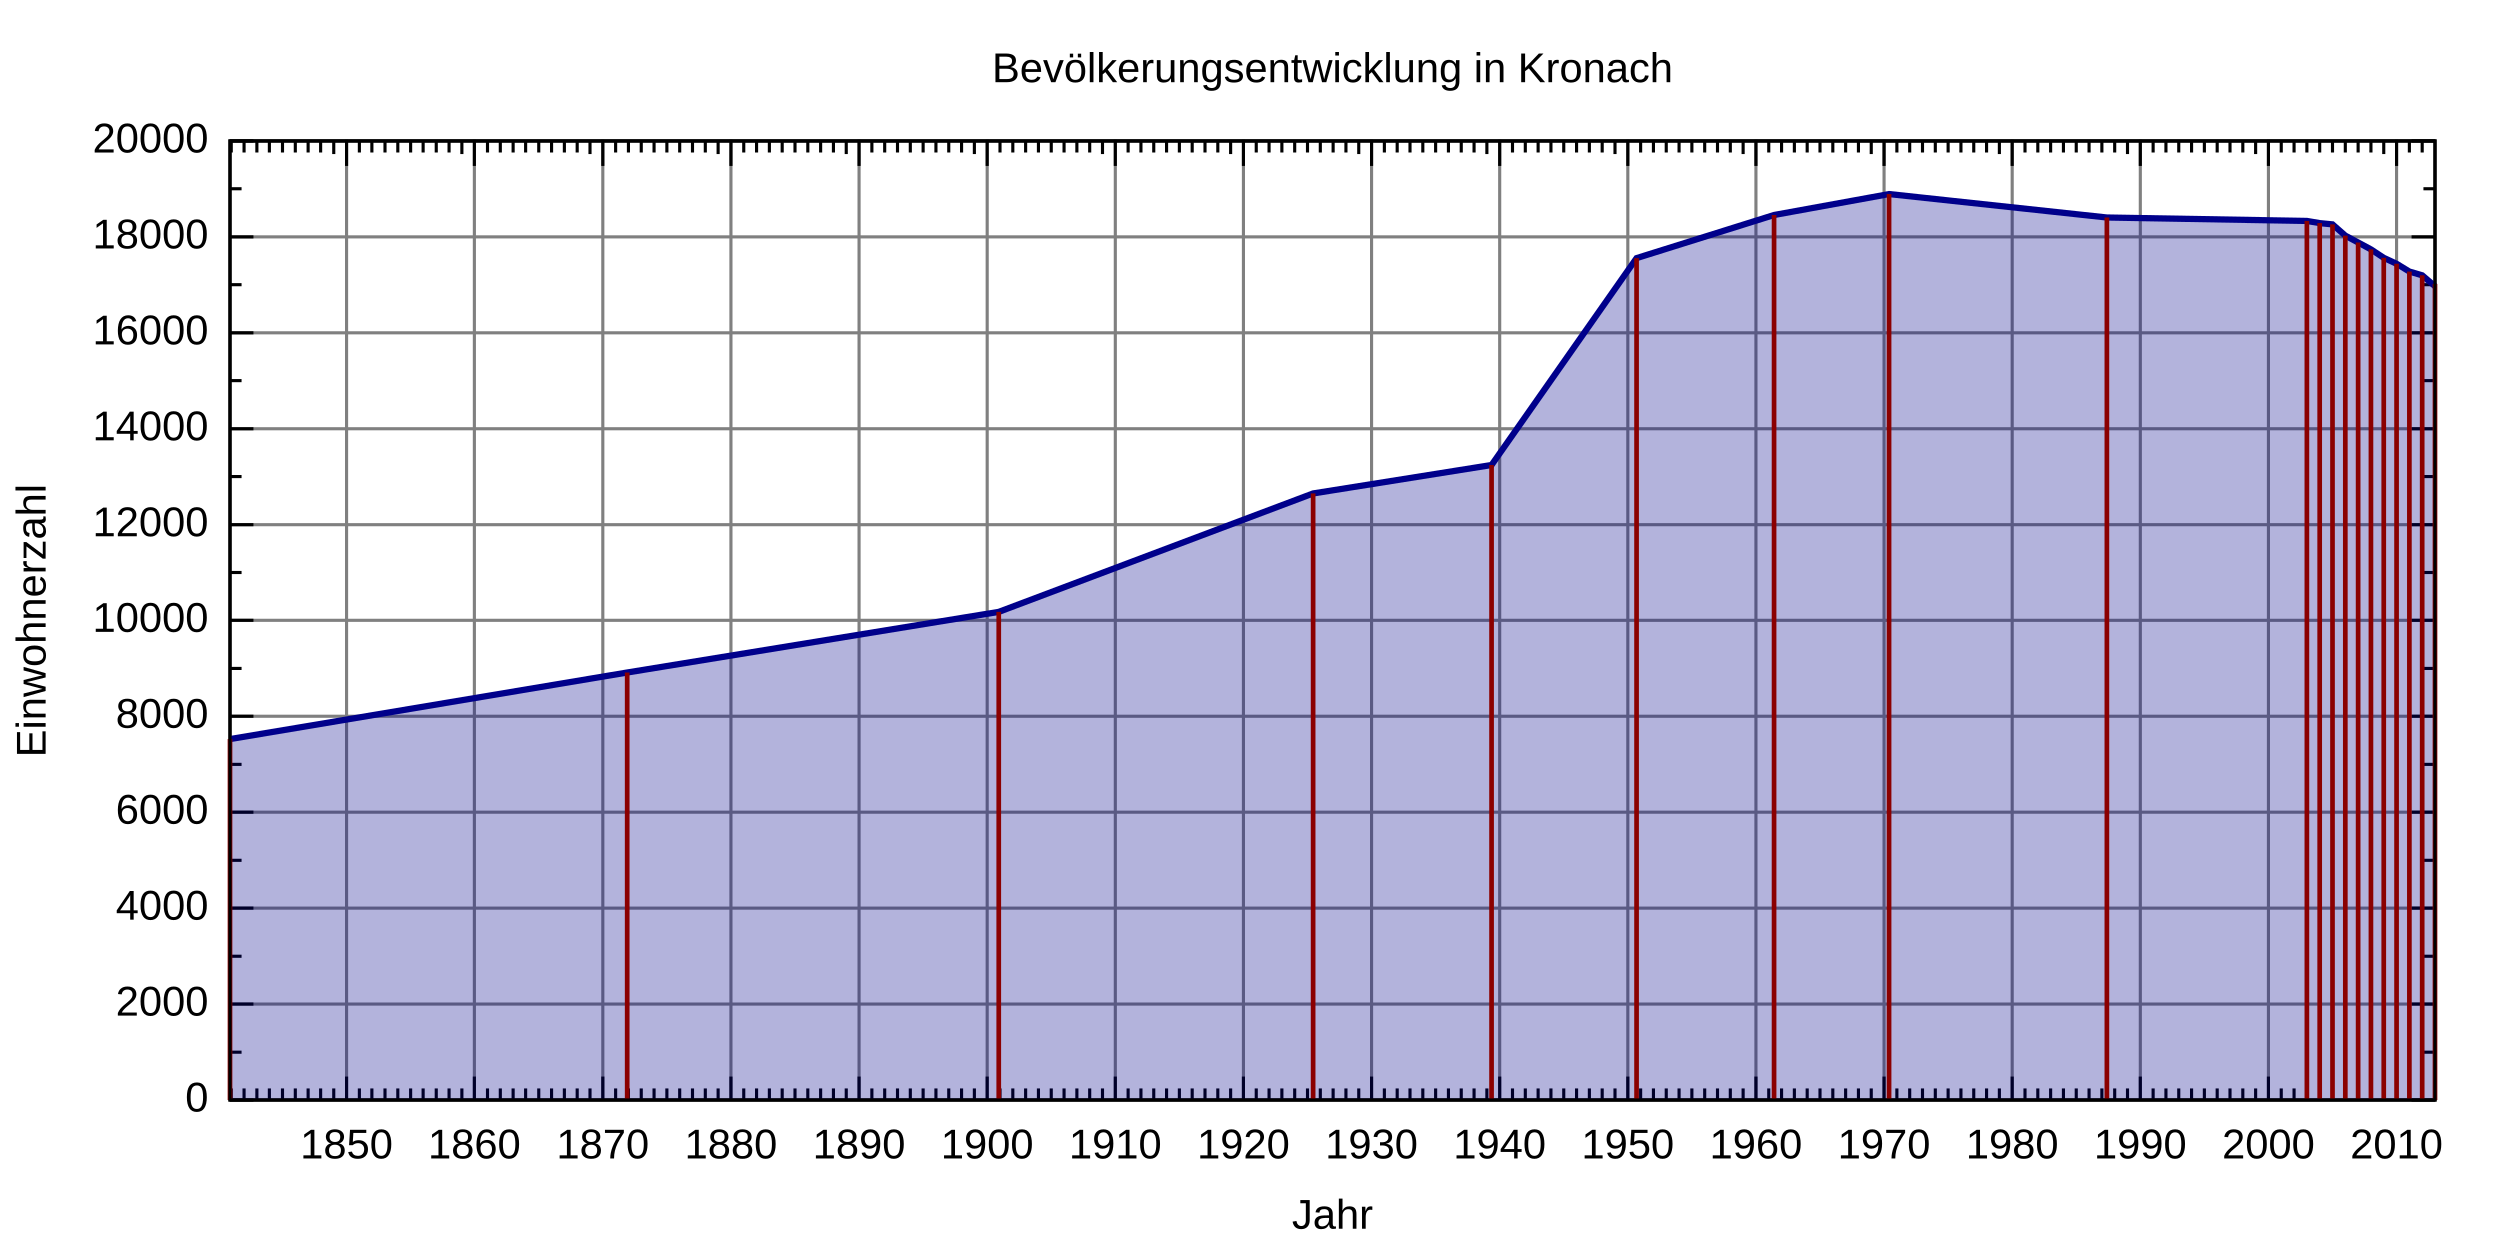
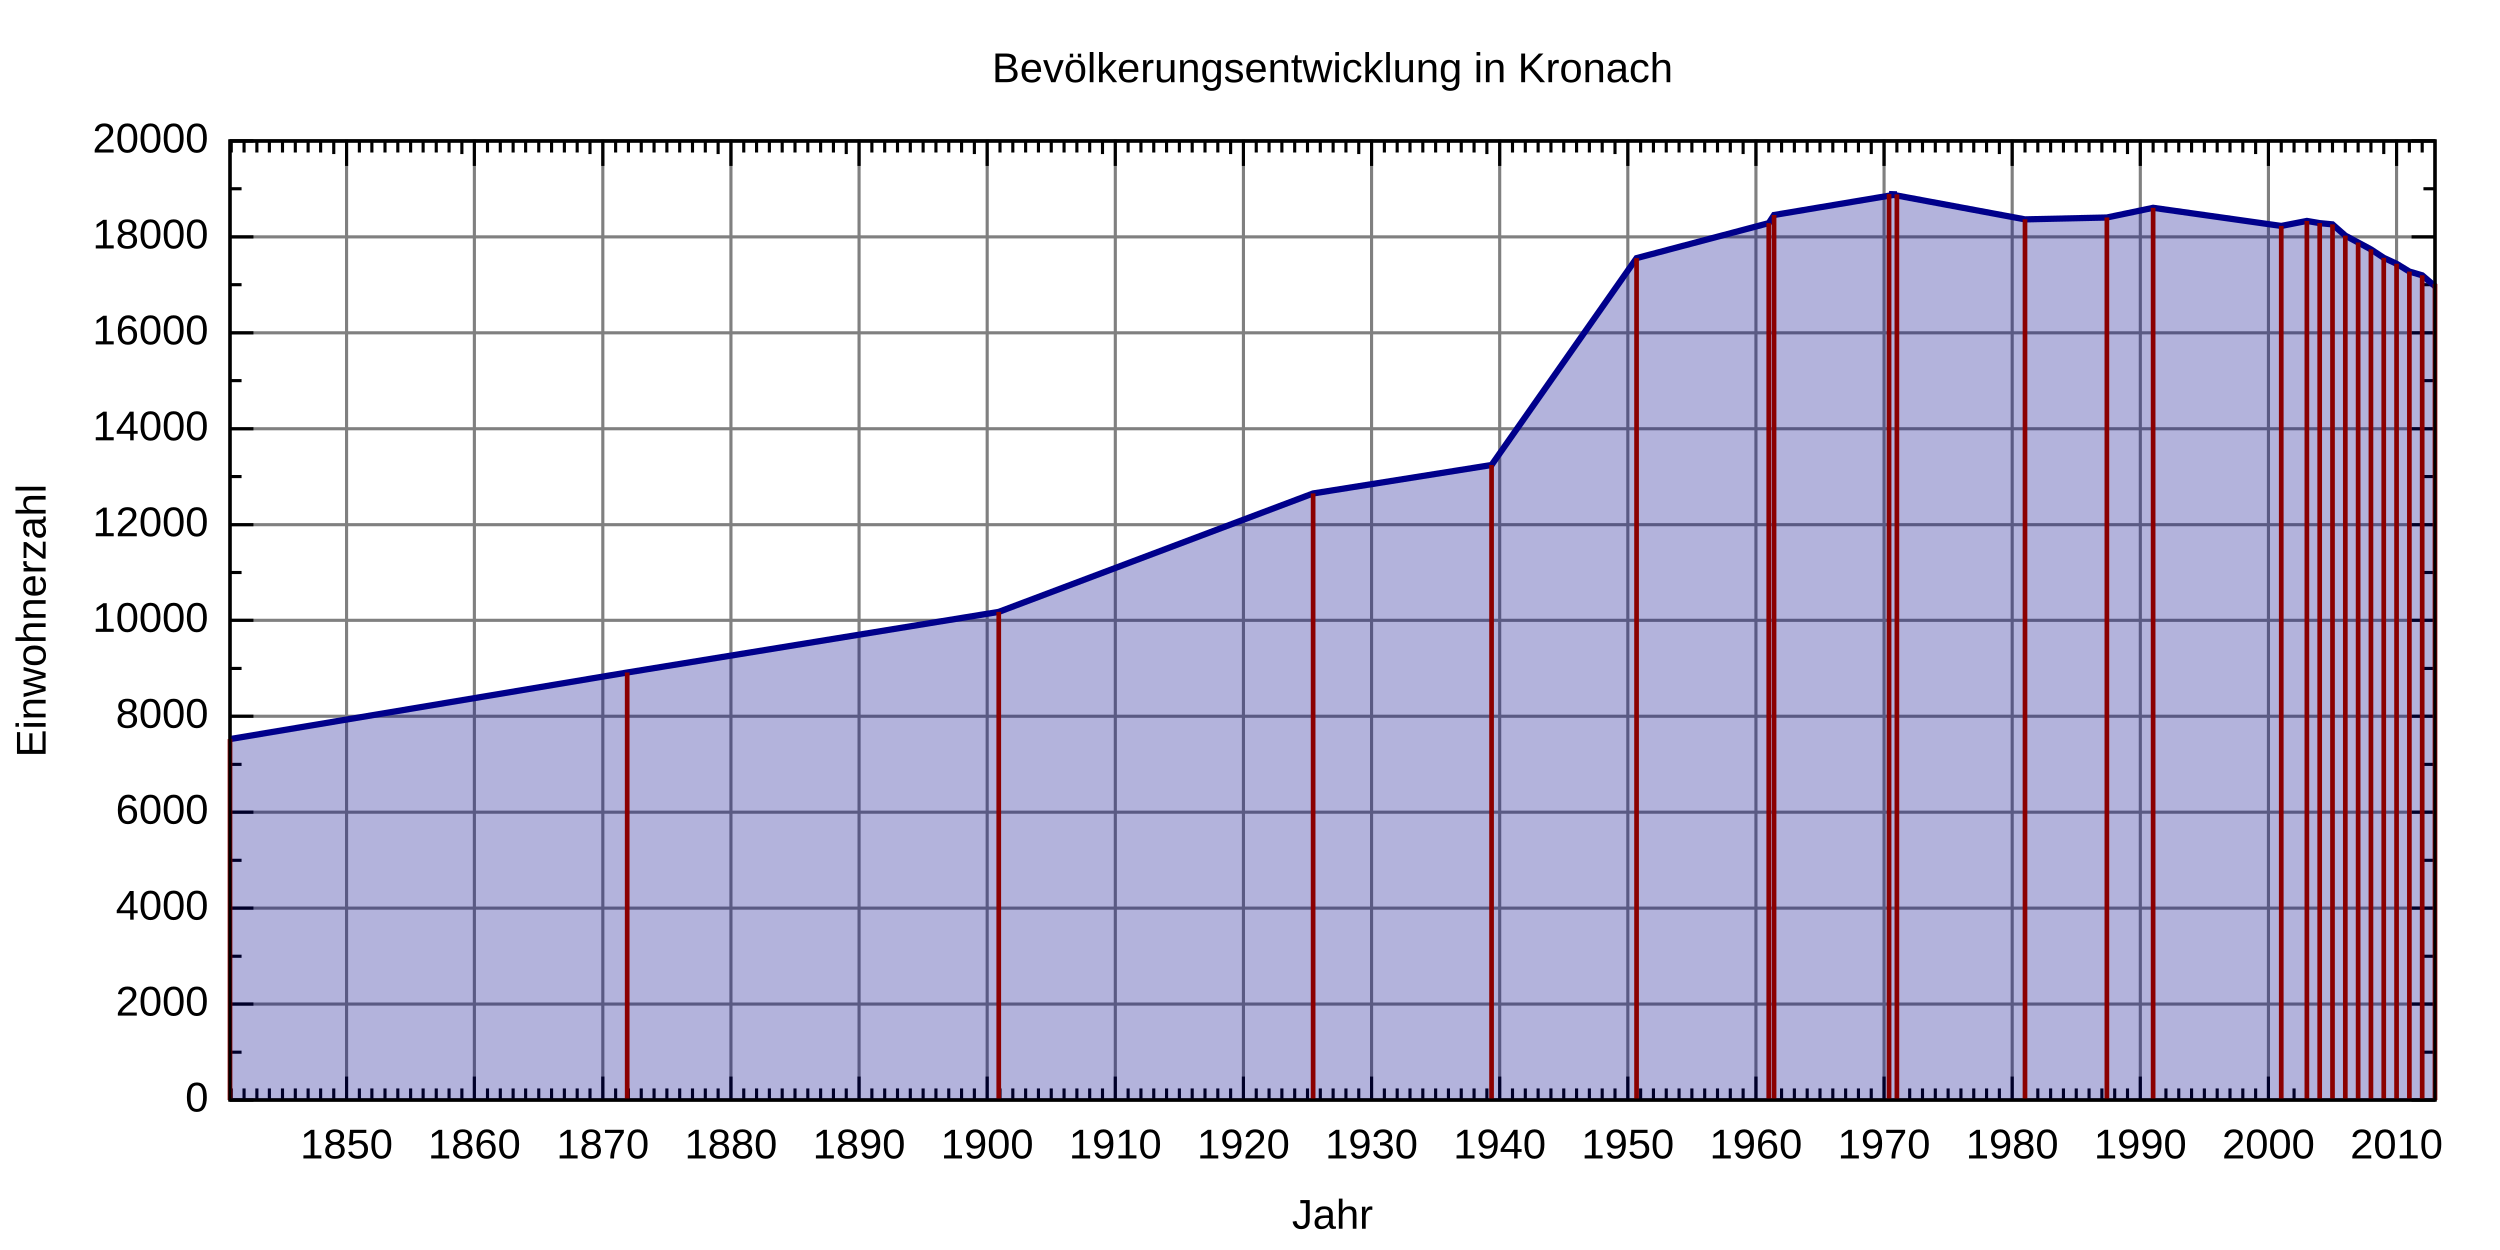
<svg xmlns="http://www.w3.org/2000/svg" xmlns:xlink="http://www.w3.org/1999/xlink" width="800" height="400" viewBox="0 0 800 400">
  <g id="gnuplot_canvas">
    <rect x="0" y="0" width="800" height="400" fill="none" />
    <defs>
      <circle id="gpDot" r="0.5" stroke-width="0.5" />
      <path id="gpPt0" stroke-width="0.267" stroke="currentColor" d="M-1,0 h2 M0,-1 v2" />
      <path id="gpPt1" stroke-width="0.267" stroke="currentColor" d="M-1,-1 L1,1 M1,-1 L-1,1" />
      <path id="gpPt2" stroke-width="0.267" stroke="currentColor" d="M-1,0 L1,0 M0,-1 L0,1 M-1,-1 L1,1 M-1,1 L1,-1" />
      <rect id="gpPt3" stroke-width="0.267" stroke="currentColor" x="-1" y="-1" width="2" height="2" />
      <rect id="gpPt4" stroke-width="0.267" stroke="currentColor" fill="currentColor" x="-1" y="-1" width="2" height="2" />
      <circle id="gpPt5" stroke-width="0.267" stroke="currentColor" cx="0" cy="0" r="1" />
      <use xlink:href="#gpPt5" id="gpPt6" fill="currentColor" stroke="none" />
      <path id="gpPt7" stroke-width="0.267" stroke="currentColor" d="M0,-1.33 L-1.33,0.67 L1.33,0.67 z" />
      <use xlink:href="#gpPt7" id="gpPt8" fill="currentColor" stroke="none" />
      <use xlink:href="#gpPt7" id="gpPt9" stroke="currentColor" transform="rotate(180)" />
      <use xlink:href="#gpPt9" id="gpPt10" fill="currentColor" stroke="none" />
      <use xlink:href="#gpPt3" id="gpPt11" stroke="currentColor" transform="rotate(45)" />
      <use xlink:href="#gpPt11" id="gpPt12" fill="currentColor" stroke="none" />
    </defs>
    <g style="fill:none; color:white; stroke:currentColor; stroke-width:1.00; stroke-linecap:butt; stroke-linejoin:miter">
</g>
    <g style="fill:none; color:black; stroke:currentColor; stroke-width:1.00; stroke-linecap:butt; stroke-linejoin:miter">
</g>
    <g style="fill:none; color:gray; stroke:currentColor; stroke-width:1.00; stroke-linecap:butt; stroke-linejoin:miter">
      <path class="gridline" d="M73.6,352.0 L779.2,352.0  h0.01" />
    </g>
    <g style="fill:none; color:black; stroke:currentColor; stroke-width:1.00; stroke-linecap:butt; stroke-linejoin:miter">
      <path d="M73.6,352.0 L81.1,352.0 M779.2,352.0 L771.7,352.0  h0.01" />
      <g transform="translate(66.7,355.7)" style="stroke:none; fill:black; font-family:Arial; font-size:10.00pt; text-anchor:end">
        <text> 0</text>
      </g>
      <path d="M73.6,336.7 L77.3,336.7 M779.2,336.7 L775.5,336.7  h0.01" />
    </g>
    <g style="fill:none; color:gray; stroke:currentColor; stroke-width:1.00; stroke-linecap:butt; stroke-linejoin:miter">
      <path class="gridline" d="M73.6,321.3 L779.2,321.3  h0.01" />
    </g>
    <g style="fill:none; color:black; stroke:currentColor; stroke-width:1.00; stroke-linecap:butt; stroke-linejoin:miter">
      <path d="M73.6,321.3 L81.1,321.3 M779.2,321.3 L771.7,321.3  h0.01" />
      <g transform="translate(66.7,325.0)" style="stroke:none; fill:black; font-family:Arial; font-size:10.00pt; text-anchor:end">
        <text> 2000</text>
      </g>
      <path d="M73.6,306.0 L77.3,306.0 M779.2,306.0 L775.5,306.0  h0.01" />
    </g>
    <g style="fill:none; color:gray; stroke:currentColor; stroke-width:1.00; stroke-linecap:butt; stroke-linejoin:miter">
      <path class="gridline" d="M73.6,290.6 L779.2,290.6  h0.01" />
    </g>
    <g style="fill:none; color:black; stroke:currentColor; stroke-width:1.00; stroke-linecap:butt; stroke-linejoin:miter">
      <path d="M73.6,290.6 L81.1,290.6 M779.2,290.6 L771.7,290.6  h0.01" />
      <g transform="translate(66.7,294.3)" style="stroke:none; fill:black; font-family:Arial; font-size:10.00pt; text-anchor:end">
        <text> 4000</text>
      </g>
      <path d="M73.6,275.3 L77.3,275.3 M779.2,275.3 L775.5,275.3  h0.01" />
    </g>
    <g style="fill:none; color:gray; stroke:currentColor; stroke-width:1.00; stroke-linecap:butt; stroke-linejoin:miter">
      <path class="gridline" d="M73.6,259.9 L779.2,259.9  h0.01" />
    </g>
    <g style="fill:none; color:black; stroke:currentColor; stroke-width:1.00; stroke-linecap:butt; stroke-linejoin:miter">
      <path d="M73.6,259.9 L81.1,259.9 M779.2,259.9 L771.7,259.9  h0.01" />
      <g transform="translate(66.7,263.6)" style="stroke:none; fill:black; font-family:Arial; font-size:10.00pt; text-anchor:end">
        <text> 6000</text>
      </g>
      <path d="M73.6,244.6 L77.3,244.6 M779.2,244.6 L775.5,244.6  h0.01" />
    </g>
    <g style="fill:none; color:gray; stroke:currentColor; stroke-width:1.00; stroke-linecap:butt; stroke-linejoin:miter">
      <path class="gridline" d="M73.6,229.2 L779.2,229.2  h0.01" />
    </g>
    <g style="fill:none; color:black; stroke:currentColor; stroke-width:1.00; stroke-linecap:butt; stroke-linejoin:miter">
      <path d="M73.6,229.2 L81.1,229.2 M779.2,229.2 L771.7,229.2  h0.01" />
      <g transform="translate(66.7,232.9)" style="stroke:none; fill:black; font-family:Arial; font-size:10.00pt; text-anchor:end">
        <text> 8000</text>
      </g>
      <path d="M73.6,213.9 L77.3,213.9 M779.2,213.9 L775.5,213.9  h0.01" />
    </g>
    <g style="fill:none; color:gray; stroke:currentColor; stroke-width:1.00; stroke-linecap:butt; stroke-linejoin:miter">
      <path class="gridline" d="M73.6,198.5 L779.2,198.5  h0.01" />
    </g>
    <g style="fill:none; color:black; stroke:currentColor; stroke-width:1.00; stroke-linecap:butt; stroke-linejoin:miter">
      <path d="M73.6,198.5 L81.1,198.5 M779.2,198.5 L771.7,198.5  h0.01" />
      <g transform="translate(66.7,202.2)" style="stroke:none; fill:black; font-family:Arial; font-size:10.00pt; text-anchor:end">
        <text> 10000</text>
      </g>
      <path d="M73.6,183.2 L77.3,183.2 M779.2,183.2 L775.5,183.2  h0.01" />
    </g>
    <g style="fill:none; color:gray; stroke:currentColor; stroke-width:1.00; stroke-linecap:butt; stroke-linejoin:miter">
      <path class="gridline" d="M73.6,167.9 L779.2,167.9  h0.01" />
    </g>
    <g style="fill:none; color:black; stroke:currentColor; stroke-width:1.00; stroke-linecap:butt; stroke-linejoin:miter">
      <path d="M73.6,167.9 L81.1,167.9 M779.2,167.9 L771.7,167.9  h0.01" />
      <g transform="translate(66.7,171.6)" style="stroke:none; fill:black; font-family:Arial; font-size:10.00pt; text-anchor:end">
        <text> 12000</text>
      </g>
      <path d="M73.6,152.5 L77.3,152.5 M779.2,152.5 L775.5,152.5  h0.01" />
    </g>
    <g style="fill:none; color:gray; stroke:currentColor; stroke-width:1.00; stroke-linecap:butt; stroke-linejoin:miter">
      <path class="gridline" d="M73.6,137.2 L779.2,137.2  h0.01" />
    </g>
    <g style="fill:none; color:black; stroke:currentColor; stroke-width:1.00; stroke-linecap:butt; stroke-linejoin:miter">
      <path d="M73.6,137.2 L81.1,137.2 M779.2,137.2 L771.7,137.2  h0.01" />
      <g transform="translate(66.7,140.9)" style="stroke:none; fill:black; font-family:Arial; font-size:10.00pt; text-anchor:end">
        <text> 14000</text>
      </g>
      <path d="M73.6,121.8 L77.3,121.8 M779.2,121.8 L775.5,121.8  h0.01" />
    </g>
    <g style="fill:none; color:gray; stroke:currentColor; stroke-width:1.00; stroke-linecap:butt; stroke-linejoin:miter">
      <path class="gridline" d="M73.6,106.5 L779.2,106.5  h0.01" />
    </g>
    <g style="fill:none; color:black; stroke:currentColor; stroke-width:1.00; stroke-linecap:butt; stroke-linejoin:miter">
      <path d="M73.6,106.5 L81.1,106.5 M779.2,106.5 L771.7,106.5  h0.01" />
      <g transform="translate(66.7,110.2)" style="stroke:none; fill:black; font-family:Arial; font-size:10.00pt; text-anchor:end">
        <text> 16000</text>
      </g>
      <path d="M73.6,91.1 L77.3,91.1 M779.2,91.1 L775.5,91.1  h0.01" />
    </g>
    <g style="fill:none; color:gray; stroke:currentColor; stroke-width:1.00; stroke-linecap:butt; stroke-linejoin:miter">
      <path class="gridline" d="M73.6,75.8 L779.2,75.8  h0.01" />
    </g>
    <g style="fill:none; color:black; stroke:currentColor; stroke-width:1.00; stroke-linecap:butt; stroke-linejoin:miter">
      <path d="M73.6,75.8 L81.1,75.8 M779.2,75.8 L771.7,75.8  h0.01" />
      <g transform="translate(66.7,79.5)" style="stroke:none; fill:black; font-family:Arial; font-size:10.00pt; text-anchor:end">
        <text> 18000</text>
      </g>
      <path d="M73.6,60.4 L77.3,60.4 M779.2,60.4 L775.5,60.4  h0.01" />
    </g>
    <g style="fill:none; color:gray; stroke:currentColor; stroke-width:1.00; stroke-linecap:butt; stroke-linejoin:miter">
      <path class="gridline" d="M73.6,45.1 L779.2,45.1  h0.01" />
    </g>
    <g style="fill:none; color:black; stroke:currentColor; stroke-width:1.00; stroke-linecap:butt; stroke-linejoin:miter">
      <path d="M73.6,45.1 L81.1,45.1 M779.2,45.1 L771.7,45.1  h0.01" />
      <g transform="translate(66.7,48.8)" style="stroke:none; fill:black; font-family:Arial; font-size:10.00pt; text-anchor:end">
        <text> 20000</text>
      </g>
      <path d="M74.0,352.0 L74.0,348.3 M74.0,45.1 L74.0,48.8 M78.1,352.0 L78.1,348.3 M78.1,45.1 L78.1,48.8    M82.2,352.0 L82.2,348.3 M82.2,45.1 L82.2,48.8 M86.2,352.0 L86.2,348.3 M86.2,45.1 L86.2,48.8    M90.4,352.0 L90.4,348.3 M90.4,45.1 L90.4,48.8 M94.5,352.0 L94.5,348.3 M94.5,45.1 L94.5,48.8    M98.6,352.0 L98.6,348.3 M98.6,45.1 L98.6,48.8 M102.6,352.0 L102.6,348.3 M102.6,45.1 L102.6,48.8    M106.8,352.0 L106.8,348.3 M106.8,45.1 L106.8,48.8  h0.01" />
    </g>
    <g style="fill:none; color:gray; stroke:currentColor; stroke-width:1.00; stroke-linecap:butt; stroke-linejoin:miter">
      <path class="gridline" d="M110.9,352.0 L110.9,45.1  h0.01" />
    </g>
    <g style="fill:none; color:black; stroke:currentColor; stroke-width:1.00; stroke-linecap:butt; stroke-linejoin:miter">
      <path d="M110.9,352.0 L110.9,344.5 M110.9,45.1 L110.9,52.6  h0.01" />
      <g transform="translate(110.9,370.7)" style="stroke:none; fill:black; font-family:Arial; font-size:10.00pt; text-anchor:middle">
        <text>1850</text>
      </g>
      <path d="M115.0,352.0 L115.0,348.3 M115.0,45.1 L115.0,48.8 M119.0,352.0 L119.0,348.3 M119.0,45.1 L119.0,48.8    M123.2,352.0 L123.2,348.3 M123.2,45.1 L123.2,48.8 M127.3,352.0 L127.3,348.3 M127.3,45.1 L127.3,48.8    M131.4,352.0 L131.4,348.3 M131.4,45.1 L131.4,48.8 M135.4,352.0 L135.4,348.3 M135.4,45.1 L135.4,48.8    M139.6,352.0 L139.6,348.3 M139.6,45.1 L139.6,48.8 M143.7,352.0 L143.7,348.3 M143.7,45.1 L143.7,48.8    M147.8,352.0 L147.8,348.3 M147.8,45.1 L147.8,48.8  h0.01" />
    </g>
    <g style="fill:none; color:gray; stroke:currentColor; stroke-width:1.00; stroke-linecap:butt; stroke-linejoin:miter">
      <path class="gridline" d="M151.8,352.0 L151.8,45.1  h0.01" />
    </g>
    <g style="fill:none; color:black; stroke:currentColor; stroke-width:1.00; stroke-linecap:butt; stroke-linejoin:miter">
      <path d="M151.8,352.0 L151.8,344.5 M151.8,45.1 L151.8,52.6  h0.01" />
      <g transform="translate(151.8,370.7)" style="stroke:none; fill:black; font-family:Arial; font-size:10.00pt; text-anchor:middle">
        <text>1860</text>
      </g>
      <path d="M156.0,352.0 L156.0,348.3 M156.0,45.1 L156.0,48.8 M160.1,352.0 L160.1,348.3 M160.1,45.1 L160.1,48.8    M164.2,352.0 L164.2,348.3 M164.2,45.1 L164.2,48.8 M168.2,352.0 L168.2,348.3 M168.2,45.1 L168.2,48.8    M172.4,352.0 L172.4,348.3 M172.4,45.1 L172.4,48.8 M176.5,352.0 L176.5,348.3 M176.5,45.1 L176.5,48.8    M180.6,352.0 L180.6,348.3 M180.6,45.1 L180.6,48.8 M184.7,352.0 L184.7,348.3 M184.7,45.1 L184.7,48.8    M188.8,352.0 L188.8,348.3 M188.8,45.1 L188.8,48.8  h0.01" />
    </g>
    <g style="fill:none; color:gray; stroke:currentColor; stroke-width:1.00; stroke-linecap:butt; stroke-linejoin:miter">
      <path class="gridline" d="M192.9,352.0 L192.9,45.1  h0.01" />
    </g>
    <g style="fill:none; color:black; stroke:currentColor; stroke-width:1.00; stroke-linecap:butt; stroke-linejoin:miter">
      <path d="M192.9,352.0 L192.9,344.5 M192.9,45.1 L192.9,52.6  h0.01" />
      <g transform="translate(192.9,370.7)" style="stroke:none; fill:black; font-family:Arial; font-size:10.00pt; text-anchor:middle">
        <text>1870</text>
      </g>
      <path d="M197.0,352.0 L197.0,348.3 M197.0,45.1 L197.0,48.8 M201.1,352.0 L201.1,348.3 M201.1,45.1 L201.1,48.8    M205.2,352.0 L205.2,348.3 M205.2,45.1 L205.2,48.8 M209.3,352.0 L209.3,348.3 M209.3,45.1 L209.3,48.8    M213.4,352.0 L213.4,348.3 M213.4,45.1 L213.4,48.8 M217.5,352.0 L217.5,348.3 M217.5,45.1 L217.5,48.8    M221.6,352.0 L221.6,348.3 M221.6,45.1 L221.6,48.8 M225.7,352.0 L225.7,348.3 M225.7,45.1 L225.7,48.8    M229.8,352.0 L229.8,348.3 M229.8,45.1 L229.8,48.8  h0.01" />
    </g>
    <g style="fill:none; color:gray; stroke:currentColor; stroke-width:1.00; stroke-linecap:butt; stroke-linejoin:miter">
      <path class="gridline" d="M233.9,352.0 L233.9,45.1  h0.01" />
    </g>
    <g style="fill:none; color:black; stroke:currentColor; stroke-width:1.00; stroke-linecap:butt; stroke-linejoin:miter">
      <path d="M233.9,352.0 L233.9,344.5 M233.9,45.1 L233.9,52.6  h0.01" />
      <g transform="translate(233.9,370.7)" style="stroke:none; fill:black; font-family:Arial; font-size:10.00pt; text-anchor:middle">
        <text>1880</text>
      </g>
      <path d="M238.0,352.0 L238.0,348.3 M238.0,45.1 L238.0,48.8 M242.1,352.0 L242.1,348.3 M242.1,45.1 L242.1,48.8    M246.2,352.0 L246.2,348.3 M246.2,45.1 L246.2,48.8 M250.3,352.0 L250.3,348.3 M250.3,45.1 L250.3,48.8    M254.4,352.0 L254.4,348.3 M254.4,45.1 L254.4,48.8 M258.5,352.0 L258.5,348.3 M258.5,45.1 L258.5,48.8    M262.6,352.0 L262.6,348.3 M262.6,45.1 L262.6,48.8 M266.7,352.0 L266.7,348.3 M266.7,45.1 L266.7,48.8    M270.8,352.0 L270.8,348.3 M270.8,45.1 L270.8,48.8  h0.01" />
    </g>
    <g style="fill:none; color:gray; stroke:currentColor; stroke-width:1.00; stroke-linecap:butt; stroke-linejoin:miter">
      <path class="gridline" d="M274.9,352.0 L274.9,45.1  h0.01" />
    </g>
    <g style="fill:none; color:black; stroke:currentColor; stroke-width:1.00; stroke-linecap:butt; stroke-linejoin:miter">
      <path d="M274.9,352.0 L274.9,344.5 M274.9,45.1 L274.9,52.6  h0.01" />
      <g transform="translate(274.9,370.7)" style="stroke:none; fill:black; font-family:Arial; font-size:10.00pt; text-anchor:middle">
        <text>1890</text>
      </g>
      <path d="M279.0,352.0 L279.0,348.3 M279.0,45.1 L279.0,48.8 M283.1,352.0 L283.1,348.3 M283.1,45.1 L283.1,48.8    M287.2,352.0 L287.2,348.3 M287.2,45.1 L287.2,48.8 M291.3,352.0 L291.3,348.3 M291.3,45.1 L291.3,48.8    M295.4,352.0 L295.4,348.3 M295.4,45.1 L295.4,48.8 M299.5,352.0 L299.5,348.3 M299.5,45.1 L299.5,48.8    M303.6,352.0 L303.6,348.3 M303.6,45.1 L303.6,48.8 M307.7,352.0 L307.7,348.3 M307.7,45.1 L307.7,48.8    M311.8,352.0 L311.8,348.3 M311.8,45.1 L311.8,48.8  h0.01" />
    </g>
    <g style="fill:none; color:gray; stroke:currentColor; stroke-width:1.00; stroke-linecap:butt; stroke-linejoin:miter">
      <path class="gridline" d="M315.9,352.0 L315.9,45.1  h0.01" />
    </g>
    <g style="fill:none; color:black; stroke:currentColor; stroke-width:1.00; stroke-linecap:butt; stroke-linejoin:miter">
      <path d="M315.9,352.0 L315.9,344.5 M315.9,45.1 L315.9,52.6  h0.01" />
      <g transform="translate(315.9,370.7)" style="stroke:none; fill:black; font-family:Arial; font-size:10.00pt; text-anchor:middle">
        <text>1900</text>
      </g>
      <path d="M320.0,352.0 L320.0,348.3 M320.0,45.1 L320.0,48.8 M324.1,352.0 L324.1,348.3 M324.1,45.1 L324.1,48.8    M328.2,352.0 L328.2,348.3 M328.2,45.1 L328.2,48.8 M332.3,352.0 L332.3,348.3 M332.3,45.1 L332.3,48.8    M336.4,352.0 L336.4,348.3 M336.4,45.1 L336.4,48.8 M340.5,352.0 L340.5,348.3 M340.5,45.1 L340.5,48.8    M344.6,352.0 L344.6,348.3 M344.6,45.1 L344.6,48.8 M348.7,352.0 L348.7,348.3 M348.7,45.1 L348.7,48.8    M352.8,352.0 L352.8,348.3 M352.8,45.1 L352.8,48.8  h0.01" />
    </g>
    <g style="fill:none; color:gray; stroke:currentColor; stroke-width:1.00; stroke-linecap:butt; stroke-linejoin:miter">
      <path class="gridline" d="M356.9,352.0 L356.9,45.1  h0.01" />
    </g>
    <g style="fill:none; color:black; stroke:currentColor; stroke-width:1.00; stroke-linecap:butt; stroke-linejoin:miter">
      <path d="M356.9,352.0 L356.9,344.5 M356.9,45.1 L356.9,52.6  h0.01" />
      <g transform="translate(356.9,370.7)" style="stroke:none; fill:black; font-family:Arial; font-size:10.00pt; text-anchor:middle">
        <text>1910</text>
      </g>
      <path d="M361.0,352.0 L361.0,348.3 M361.0,45.1 L361.0,48.8 M365.1,352.0 L365.1,348.3 M365.1,45.1 L365.1,48.8    M369.2,352.0 L369.2,348.3 M369.2,45.1 L369.2,48.8 M373.3,352.0 L373.3,348.3 M373.3,45.1 L373.3,48.8    M377.4,352.0 L377.4,348.3 M377.4,45.1 L377.4,48.8 M381.5,352.0 L381.5,348.3 M381.5,45.1 L381.5,48.8    M385.6,352.0 L385.6,348.3 M385.6,45.1 L385.6,48.8 M389.7,352.0 L389.7,348.3 M389.7,45.1 L389.7,48.8    M393.8,352.0 L393.8,348.3 M393.8,45.1 L393.8,48.8  h0.01" />
    </g>
    <g style="fill:none; color:gray; stroke:currentColor; stroke-width:1.00; stroke-linecap:butt; stroke-linejoin:miter">
      <path class="gridline" d="M397.9,352.0 L397.9,45.1  h0.01" />
    </g>
    <g style="fill:none; color:black; stroke:currentColor; stroke-width:1.00; stroke-linecap:butt; stroke-linejoin:miter">
      <path d="M397.9,352.0 L397.9,344.5 M397.9,45.1 L397.9,52.6  h0.01" />
      <g transform="translate(397.9,370.7)" style="stroke:none; fill:black; font-family:Arial; font-size:10.00pt; text-anchor:middle">
        <text>1920</text>
      </g>
      <path d="M402.0,352.0 L402.0,348.3 M402.0,45.1 L402.0,48.8 M406.1,352.0 L406.1,348.3 M406.1,45.1 L406.1,48.8    M410.2,352.0 L410.2,348.3 M410.2,45.1 L410.2,48.8 M414.3,352.0 L414.3,348.3 M414.3,45.1 L414.3,48.8    M418.4,352.0 L418.4,348.3 M418.4,45.1 L418.4,48.8 M422.5,352.0 L422.5,348.3 M422.5,45.1 L422.5,48.8    M426.6,352.0 L426.6,348.3 M426.6,45.1 L426.6,48.8 M430.7,352.0 L430.7,348.3 M430.7,45.1 L430.7,48.8    M434.8,352.0 L434.8,348.3 M434.8,45.1 L434.8,48.8  h0.01" />
    </g>
    <g style="fill:none; color:gray; stroke:currentColor; stroke-width:1.00; stroke-linecap:butt; stroke-linejoin:miter">
      <path class="gridline" d="M438.9,352.0 L438.9,45.1  h0.01" />
    </g>
    <g style="fill:none; color:black; stroke:currentColor; stroke-width:1.00; stroke-linecap:butt; stroke-linejoin:miter">
      <path d="M438.9,352.0 L438.9,344.5 M438.9,45.1 L438.9,52.6  h0.01" />
      <g transform="translate(438.9,370.7)" style="stroke:none; fill:black; font-family:Arial; font-size:10.00pt; text-anchor:middle">
        <text>1930</text>
      </g>
      <path d="M443.0,352.0 L443.0,348.3 M443.0,45.1 L443.0,48.8 M447.1,352.0 L447.1,348.3 M447.1,45.1 L447.1,48.8    M451.2,352.0 L451.2,348.3 M451.2,45.1 L451.2,48.8 M455.3,352.0 L455.3,348.3 M455.3,45.1 L455.3,48.8    M459.4,352.0 L459.4,348.3 M459.4,45.1 L459.4,48.8 M463.5,352.0 L463.5,348.3 M463.5,45.1 L463.5,48.8    M467.6,352.0 L467.6,348.3 M467.6,45.1 L467.6,48.8 M471.7,352.0 L471.7,348.3 M471.7,45.1 L471.7,48.8    M475.8,352.0 L475.8,348.3 M475.8,45.1 L475.8,48.8  h0.01" />
    </g>
    <g style="fill:none; color:gray; stroke:currentColor; stroke-width:1.00; stroke-linecap:butt; stroke-linejoin:miter">
      <path class="gridline" d="M479.9,352.0 L479.9,45.1  h0.01" />
    </g>
    <g style="fill:none; color:black; stroke:currentColor; stroke-width:1.00; stroke-linecap:butt; stroke-linejoin:miter">
      <path d="M479.9,352.0 L479.9,344.5 M479.9,45.1 L479.9,52.6  h0.01" />
      <g transform="translate(479.9,370.7)" style="stroke:none; fill:black; font-family:Arial; font-size:10.00pt; text-anchor:middle">
        <text>1940</text>
      </g>
      <path d="M484.0,352.0 L484.0,348.3 M484.0,45.1 L484.0,48.8 M488.1,352.0 L488.1,348.3 M488.1,45.1 L488.1,48.8    M492.2,352.0 L492.2,348.3 M492.2,45.1 L492.2,48.8 M496.3,352.0 L496.3,348.3 M496.3,45.1 L496.3,48.8    M500.4,352.0 L500.4,348.3 M500.4,45.1 L500.4,48.8 M504.5,352.0 L504.5,348.3 M504.5,45.1 L504.5,48.8    M508.6,352.0 L508.6,348.3 M508.6,45.1 L508.6,48.8 M512.7,352.0 L512.7,348.3 M512.7,45.1 L512.7,48.8    M516.8,352.0 L516.8,348.3 M516.8,45.1 L516.8,48.8  h0.01" />
    </g>
    <g style="fill:none; color:gray; stroke:currentColor; stroke-width:1.00; stroke-linecap:butt; stroke-linejoin:miter">
      <path class="gridline" d="M520.9,352.0 L520.9,45.1  h0.01" />
    </g>
    <g style="fill:none; color:black; stroke:currentColor; stroke-width:1.00; stroke-linecap:butt; stroke-linejoin:miter">
      <path d="M520.9,352.0 L520.9,344.5 M520.9,45.1 L520.9,52.6  h0.01" />
      <g transform="translate(520.9,370.7)" style="stroke:none; fill:black; font-family:Arial; font-size:10.00pt; text-anchor:middle">
        <text>1950</text>
      </g>
      <path d="M525.0,352.0 L525.0,348.3 M525.0,45.1 L525.0,48.8 M529.1,352.0 L529.1,348.3 M529.1,45.1 L529.1,48.8    M533.2,352.0 L533.2,348.3 M533.2,45.1 L533.2,48.8 M537.3,352.0 L537.3,348.3 M537.3,45.1 L537.3,48.8    M541.4,352.0 L541.4,348.3 M541.4,45.1 L541.4,48.8 M545.5,352.0 L545.5,348.3 M545.5,45.1 L545.5,48.8    M549.6,352.0 L549.6,348.3 M549.6,45.1 L549.6,48.8 M553.7,352.0 L553.7,348.3 M553.7,45.1 L553.7,48.8    M557.8,352.0 L557.8,348.3 M557.8,45.1 L557.8,48.8  h0.01" />
    </g>
    <g style="fill:none; color:gray; stroke:currentColor; stroke-width:1.00; stroke-linecap:butt; stroke-linejoin:miter">
      <path class="gridline" d="M561.9,352.0 L561.9,45.1  h0.01" />
    </g>
    <g style="fill:none; color:black; stroke:currentColor; stroke-width:1.00; stroke-linecap:butt; stroke-linejoin:miter">
      <path d="M561.9,352.0 L561.9,344.5 M561.9,45.1 L561.9,52.6  h0.01" />
      <g transform="translate(561.9,370.7)" style="stroke:none; fill:black; font-family:Arial; font-size:10.00pt; text-anchor:middle">
        <text>1960</text>
      </g>
      <path d="M566.0,352.0 L566.0,348.3 M566.0,45.1 L566.0,48.8 M570.1,352.0 L570.1,348.3 M570.1,45.1 L570.1,48.8    M574.2,352.0 L574.2,348.3 M574.2,45.1 L574.2,48.8 M578.3,352.0 L578.3,348.3 M578.3,45.1 L578.3,48.8    M582.4,352.0 L582.4,348.3 M582.4,45.1 L582.4,48.8 M586.5,352.0 L586.5,348.3 M586.5,45.1 L586.5,48.8    M590.6,352.0 L590.6,348.3 M590.6,45.1 L590.6,48.8 M594.7,352.0 L594.7,348.3 M594.7,45.1 L594.7,48.8    M598.8,352.0 L598.8,348.3 M598.8,45.1 L598.8,48.8  h0.01" />
    </g>
    <g style="fill:none; color:gray; stroke:currentColor; stroke-width:1.00; stroke-linecap:butt; stroke-linejoin:miter">
      <path class="gridline" d="M602.9,352.0 L602.9,45.1  h0.01" />
    </g>
    <g style="fill:none; color:black; stroke:currentColor; stroke-width:1.00; stroke-linecap:butt; stroke-linejoin:miter">
      <path d="M602.9,352.0 L602.9,344.5 M602.9,45.1 L602.9,52.6  h0.01" />
      <g transform="translate(602.9,370.7)" style="stroke:none; fill:black; font-family:Arial; font-size:10.00pt; text-anchor:middle">
        <text>1970</text>
      </g>
      <path d="M607.0,352.0 L607.0,348.3 M607.0,45.1 L607.0,48.8 M611.1,352.0 L611.1,348.3 M611.1,45.1 L611.1,48.8    M615.2,352.0 L615.2,348.3 M615.2,45.1 L615.2,48.8 M619.3,352.0 L619.3,348.3 M619.3,45.1 L619.3,48.8    M623.4,352.0 L623.4,348.3 M623.4,45.1 L623.4,48.8 M627.5,352.0 L627.5,348.3 M627.5,45.1 L627.5,48.8    M631.6,352.0 L631.6,348.3 M631.6,45.1 L631.6,48.8 M635.7,352.0 L635.7,348.3 M635.7,45.1 L635.7,48.8    M639.8,352.0 L639.8,348.3 M639.8,45.1 L639.8,48.8  h0.01" />
    </g>
    <g style="fill:none; color:gray; stroke:currentColor; stroke-width:1.00; stroke-linecap:butt; stroke-linejoin:miter">
      <path class="gridline" d="M643.9,352.0 L643.9,45.1  h0.01" />
    </g>
    <g style="fill:none; color:black; stroke:currentColor; stroke-width:1.00; stroke-linecap:butt; stroke-linejoin:miter">
      <path d="M643.9,352.0 L643.9,344.5 M643.9,45.1 L643.9,52.6  h0.01" />
      <g transform="translate(643.9,370.7)" style="stroke:none; fill:black; font-family:Arial; font-size:10.00pt; text-anchor:middle">
        <text>1980</text>
      </g>
      <path d="M648.0,352.0 L648.0,348.3 M648.0,45.1 L648.0,48.8 M652.1,352.0 L652.1,348.3 M652.1,45.1 L652.1,48.8    M656.2,352.0 L656.2,348.3 M656.2,45.1 L656.2,48.8 M660.3,352.0 L660.3,348.3 M660.3,45.1 L660.3,48.8    M664.4,352.0 L664.4,348.3 M664.4,45.1 L664.4,48.8 M668.5,352.0 L668.5,348.3 M668.5,45.1 L668.5,48.8    M672.6,352.0 L672.6,348.3 M672.6,45.1 L672.6,48.8 M676.7,352.0 L676.7,348.3 M676.7,45.1 L676.7,48.8    M680.8,352.0 L680.8,348.3 M680.8,45.1 L680.8,48.8  h0.01" />
    </g>
    <g style="fill:none; color:gray; stroke:currentColor; stroke-width:1.00; stroke-linecap:butt; stroke-linejoin:miter">
      <path class="gridline" d="M684.9,352.0 L684.9,45.1  h0.01" />
    </g>
    <g style="fill:none; color:black; stroke:currentColor; stroke-width:1.00; stroke-linecap:butt; stroke-linejoin:miter">
      <path d="M684.9,352.0 L684.9,344.5 M684.9,45.1 L684.9,52.6  h0.01" />
      <g transform="translate(684.9,370.7)" style="stroke:none; fill:black; font-family:Arial; font-size:10.00pt; text-anchor:middle">
        <text>1990</text>
      </g>
      <path d="M689.0,352.0 L689.0,348.3 M689.0,45.1 L689.0,48.8 M693.1,352.0 L693.1,348.3 M693.1,45.1 L693.1,48.8    M697.2,352.0 L697.2,348.3 M697.2,45.1 L697.2,48.8 M701.3,352.0 L701.3,348.3 M701.3,45.1 L701.3,48.8    M705.4,352.0 L705.4,348.3 M705.4,45.1 L705.4,48.8 M709.5,352.0 L709.5,348.3 M709.5,45.1 L709.5,48.8    M713.6,352.0 L713.6,348.3 M713.6,45.1 L713.6,48.8 M717.7,352.0 L717.7,348.3 M717.7,45.1 L717.7,48.8    M721.8,352.0 L721.8,348.3 M721.8,45.1 L721.8,48.8  h0.01" />
    </g>
    <g style="fill:none; color:gray; stroke:currentColor; stroke-width:1.00; stroke-linecap:butt; stroke-linejoin:miter">
      <path class="gridline" d="M725.9,352.0 L725.9,45.1  h0.01" />
    </g>
    <g style="fill:none; color:black; stroke:currentColor; stroke-width:1.00; stroke-linecap:butt; stroke-linejoin:miter">
      <path d="M725.9,352.0 L725.9,344.5 M725.9,45.1 L725.9,52.6  h0.01" />
      <g transform="translate(725.9,370.7)" style="stroke:none; fill:black; font-family:Arial; font-size:10.00pt; text-anchor:middle">
        <text>2000</text>
      </g>
      <path d="M730.0,352.0 L730.0,348.3 M730.0,45.1 L730.0,48.8 M734.1,352.0 L734.1,348.3 M734.1,45.1 L734.1,48.8    M738.2,352.0 L738.2,348.3 M738.2,45.1 L738.2,48.8 M742.3,352.0 L742.3,348.3 M742.3,45.1 L742.3,48.8    M746.4,352.0 L746.4,348.3 M746.4,45.1 L746.4,48.8 M750.5,352.0 L750.5,348.3 M750.5,45.1 L750.5,48.8    M754.6,352.0 L754.6,348.3 M754.6,45.1 L754.6,48.8 M758.7,352.0 L758.7,348.3 M758.7,45.1 L758.7,48.8    M762.8,352.0 L762.8,348.3 M762.8,45.1 L762.8,48.8  h0.01" />
    </g>
    <g style="fill:none; color:gray; stroke:currentColor; stroke-width:1.00; stroke-linecap:butt; stroke-linejoin:miter">
      <path class="gridline" d="M766.9,352.0 L766.9,45.1  h0.01" />
    </g>
    <g style="fill:none; color:black; stroke:currentColor; stroke-width:1.00; stroke-linecap:butt; stroke-linejoin:miter">
      <path d="M766.9,352.0 L766.9,344.5 M766.9,45.1 L766.9,52.6  h0.01" />
      <g transform="translate(766.9,370.7)" style="stroke:none; fill:black; font-family:Arial; font-size:10.00pt; text-anchor:middle">
        <text>2010</text>
      </g>
      <path d="M771.0,352.0 L771.0,348.3 M771.0,45.1 L771.0,48.8 M775.1,352.0 L775.1,348.3 M775.1,45.1 L775.1,48.8    M779.2,352.0 L779.2,348.3 M779.2,45.1 L779.2,48.8 M73.6,45.1 L73.6,352.0 L779.2,352.0 L779.2,45.1    L73.6,45.1 Z  h0.01" />
      <g transform="translate(14.6,198.6) rotate(270)" style="stroke:none; fill:black; font-family:Arial; font-size:10.00pt; text-anchor:middle">
        <text>Einwohnerzahl</text>
      </g>
      <g transform="translate(426.4,393.2)" style="stroke:none; fill:black; font-family:Arial; font-size:10.00pt; text-anchor:middle">
        <text>Jahr</text>
      </g>
      <g transform="translate(426.4,26.3)" style="stroke:none; fill:black; font-family:Arial; font-size:10.00pt; text-anchor:middle">
        <text>Bevölkerungsentwicklung in Kronach</text>
      </g>
    </g>
    <g id="gnuplot_plot_1">
      <g style="fill:none; color:white; stroke:currentColor; stroke-width:2.00; stroke-linecap:butt; stroke-linejoin:miter">
</g>
      <g style="fill:none; color:red; stroke:currentColor; stroke-width:2.00; stroke-linecap:butt; stroke-linejoin:miter">
        <g style="stroke:none; shape-rendering:crispEdges">
-           <polygon fill="rgb(  0,   0, 139)" fill-opacity="0.3" points="73.6,236.5 73.6,236.5 200.7,215.2 319.6,195.8 420.2,157.9 477.3,148.8 523.7,82.6 567.7,68.8 604.5,62.1 674.2,69.6 738.2,70.7 742.3,71.4 746.4,71.8 750.5,75.4 754.6,77.6 758.7,79.8 762.8,82.5 766.9,84.4 771.0,86.9 775.1,88.1 779.2,91.6 779.2,352.0 73.6,352.0 " />
+           <polygon fill="rgb(  0,   0, 139)" fill-opacity="0.3" points="73.6,236.5 73.6,236.5 200.7,215.2 319.6,195.8 420.2,157.9 477.3,148.8 523.7,82.6 566.0,71.4 567.7,68.8 607.0,62.2 604.5,62.1 648.0,70.2 674.2,69.6 689.0,66.5 730.0,72.3 738.2,70.7 742.3,71.4 746.4,71.8 750.5,75.4 754.6,77.6 758.7,79.8 762.8,82.5 766.9,84.4 771.0,86.9 775.1,88.1 779.2,91.6 779.2,352.0 73.6,352.0 " />
        </g>
-         <path stroke="rgb(  0,   0, 139)" d="M73.6,236.5 L200.7,215.2 L319.6,195.8 L420.2,157.9 L477.3,148.8 L523.7,82.6 L567.7,68.8 L604.5,62.1    L674.2,69.6 L738.2,70.7 L742.3,71.4 L746.4,71.8 L750.5,75.4 L754.6,77.6 L758.7,79.8 L762.8,82.5    L766.9,84.4 L771.0,86.9 L775.1,88.1 L779.2,91.6  h0.01" />
+         <path stroke="rgb(  0,   0, 139)" d="M73.6,236.5 L200.7,215.2 L319.6,195.8 L420.2,157.9 L477.3,148.8 L523.7,82.6 L566.0,71.4 L567.7,68.8    L607.0,62.2 L604.5,62.1 L648.0,70.2 L674.2,69.6 L689.0,66.5 L730.0,72.3 L738.2,70.7 L742.3,71.4    L746.4,71.8 L750.5,75.4 L754.6,77.6 L758.7,79.8 L762.8,82.5 L766.9,84.4 L771.0,86.9 L775.1,88.1    L779.2,91.6  h0.01" />
      </g>
    </g>
    <g id="gnuplot_plot_2">
      <g style="fill:none; color:white; stroke:rgb(  0,   0, 139); stroke-width:1.50; stroke-linecap:butt; stroke-linejoin:miter">
</g>
      <g style="fill:none; color:green; stroke:currentColor; stroke-width:1.50; stroke-linecap:butt; stroke-linejoin:miter">
-         <path stroke="rgb(139,   0,   0)" d="M73.6,352.0 L73.6,236.5 M200.7,352.0 L200.7,215.2 M319.6,352.0 L319.6,195.8 M420.2,352.0 L420.2,157.9    M477.3,352.0 L477.3,148.8 M523.7,352.0 L523.7,82.6 M567.7,352.0 L567.7,68.8 M604.5,352.0 L604.5,62.1    M674.2,352.0 L674.2,69.6 M738.2,352.0 L738.2,70.7 M742.3,352.0 L742.3,71.4 M746.4,352.0 L746.4,71.8    M750.5,352.0 L750.5,75.4 M754.6,352.0 L754.6,77.6 M758.7,352.0 L758.7,79.8 M762.8,352.0 L762.8,82.5    M766.9,352.0 L766.9,84.4 M771.0,352.0 L771.0,86.9 M775.1,352.0 L775.1,88.1 M779.2,352.0 L779.2,91.6     h0.01" />
+         <path stroke="rgb(139,   0,   0)" d="M73.6,352.0 L73.6,236.5 M200.7,352.0 L200.7,215.2 M319.6,352.0 L319.6,195.8 M420.2,352.0 L420.2,157.9    M477.3,352.0 L477.3,148.8 M523.7,352.0 L523.7,82.6 M566.0,352.0 L566.0,71.4 M567.7,352.0 L567.7,68.8    M607.0,352.0 L607.0,62.2 M604.5,352.0 L604.5,62.1 M648.0,352.0 L648.0,70.2 M674.2,352.0 L674.2,69.6    M689.0,352.0 L689.0,66.5 M730.0,352.0 L730.0,72.3 M738.2,352.0 L738.2,70.7 M742.3,352.0 L742.3,71.4    M746.4,352.0 L746.4,71.8 M750.5,352.0 L750.5,75.4 M754.6,352.0 L754.6,77.6 M758.7,352.0 L758.7,79.8    M762.8,352.0 L762.8,82.5 M766.9,352.0 L766.9,84.4 M771.0,352.0 L771.0,86.9 M775.1,352.0 L775.1,88.1    M779.2,352.0 L779.2,91.6  h0.01" />
      </g>
    </g>
    <g style="fill:none; color:white; stroke:rgb(139,   0,   0); stroke-width:1.00; stroke-linecap:butt; stroke-linejoin:miter">
</g>
    <g style="fill:none; color:black; stroke:currentColor; stroke-width:1.00; stroke-linecap:butt; stroke-linejoin:miter">
      <path d="M73.6,45.1 L73.6,352.0 L779.2,352.0 L779.2,45.1 L73.6,45.1 Z  h0.01" />
    </g>
  </g>
</svg>
